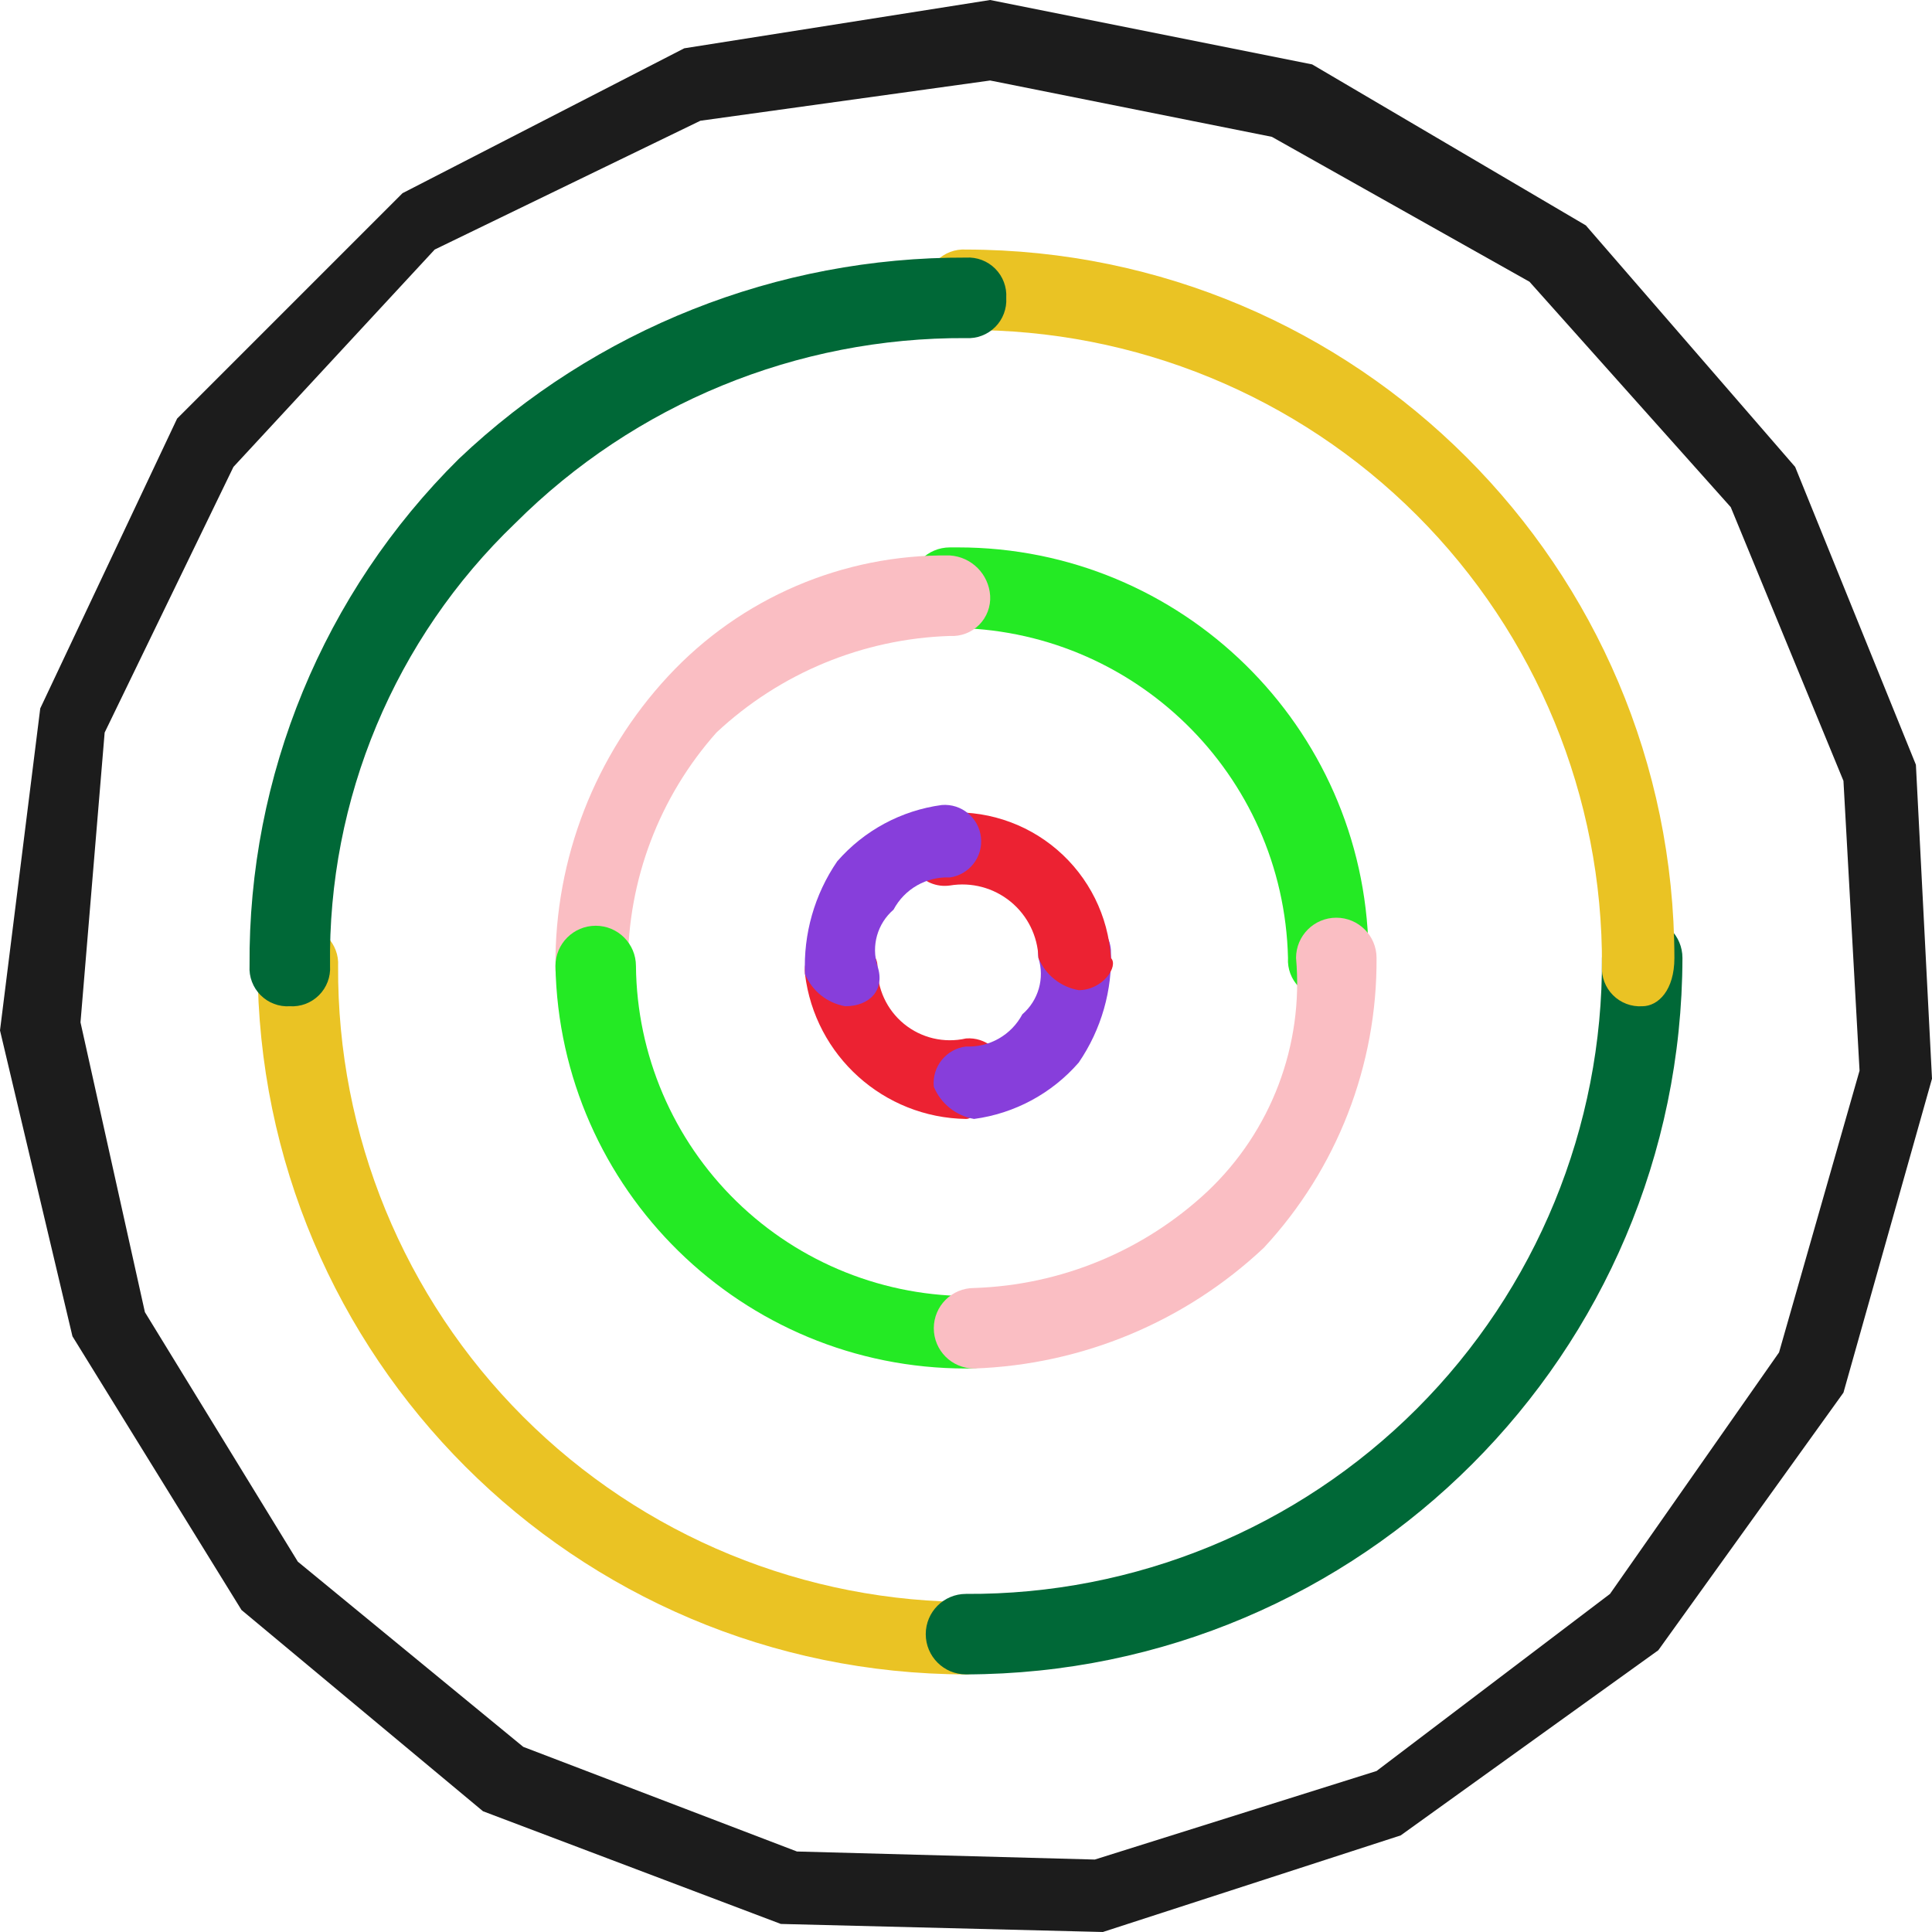
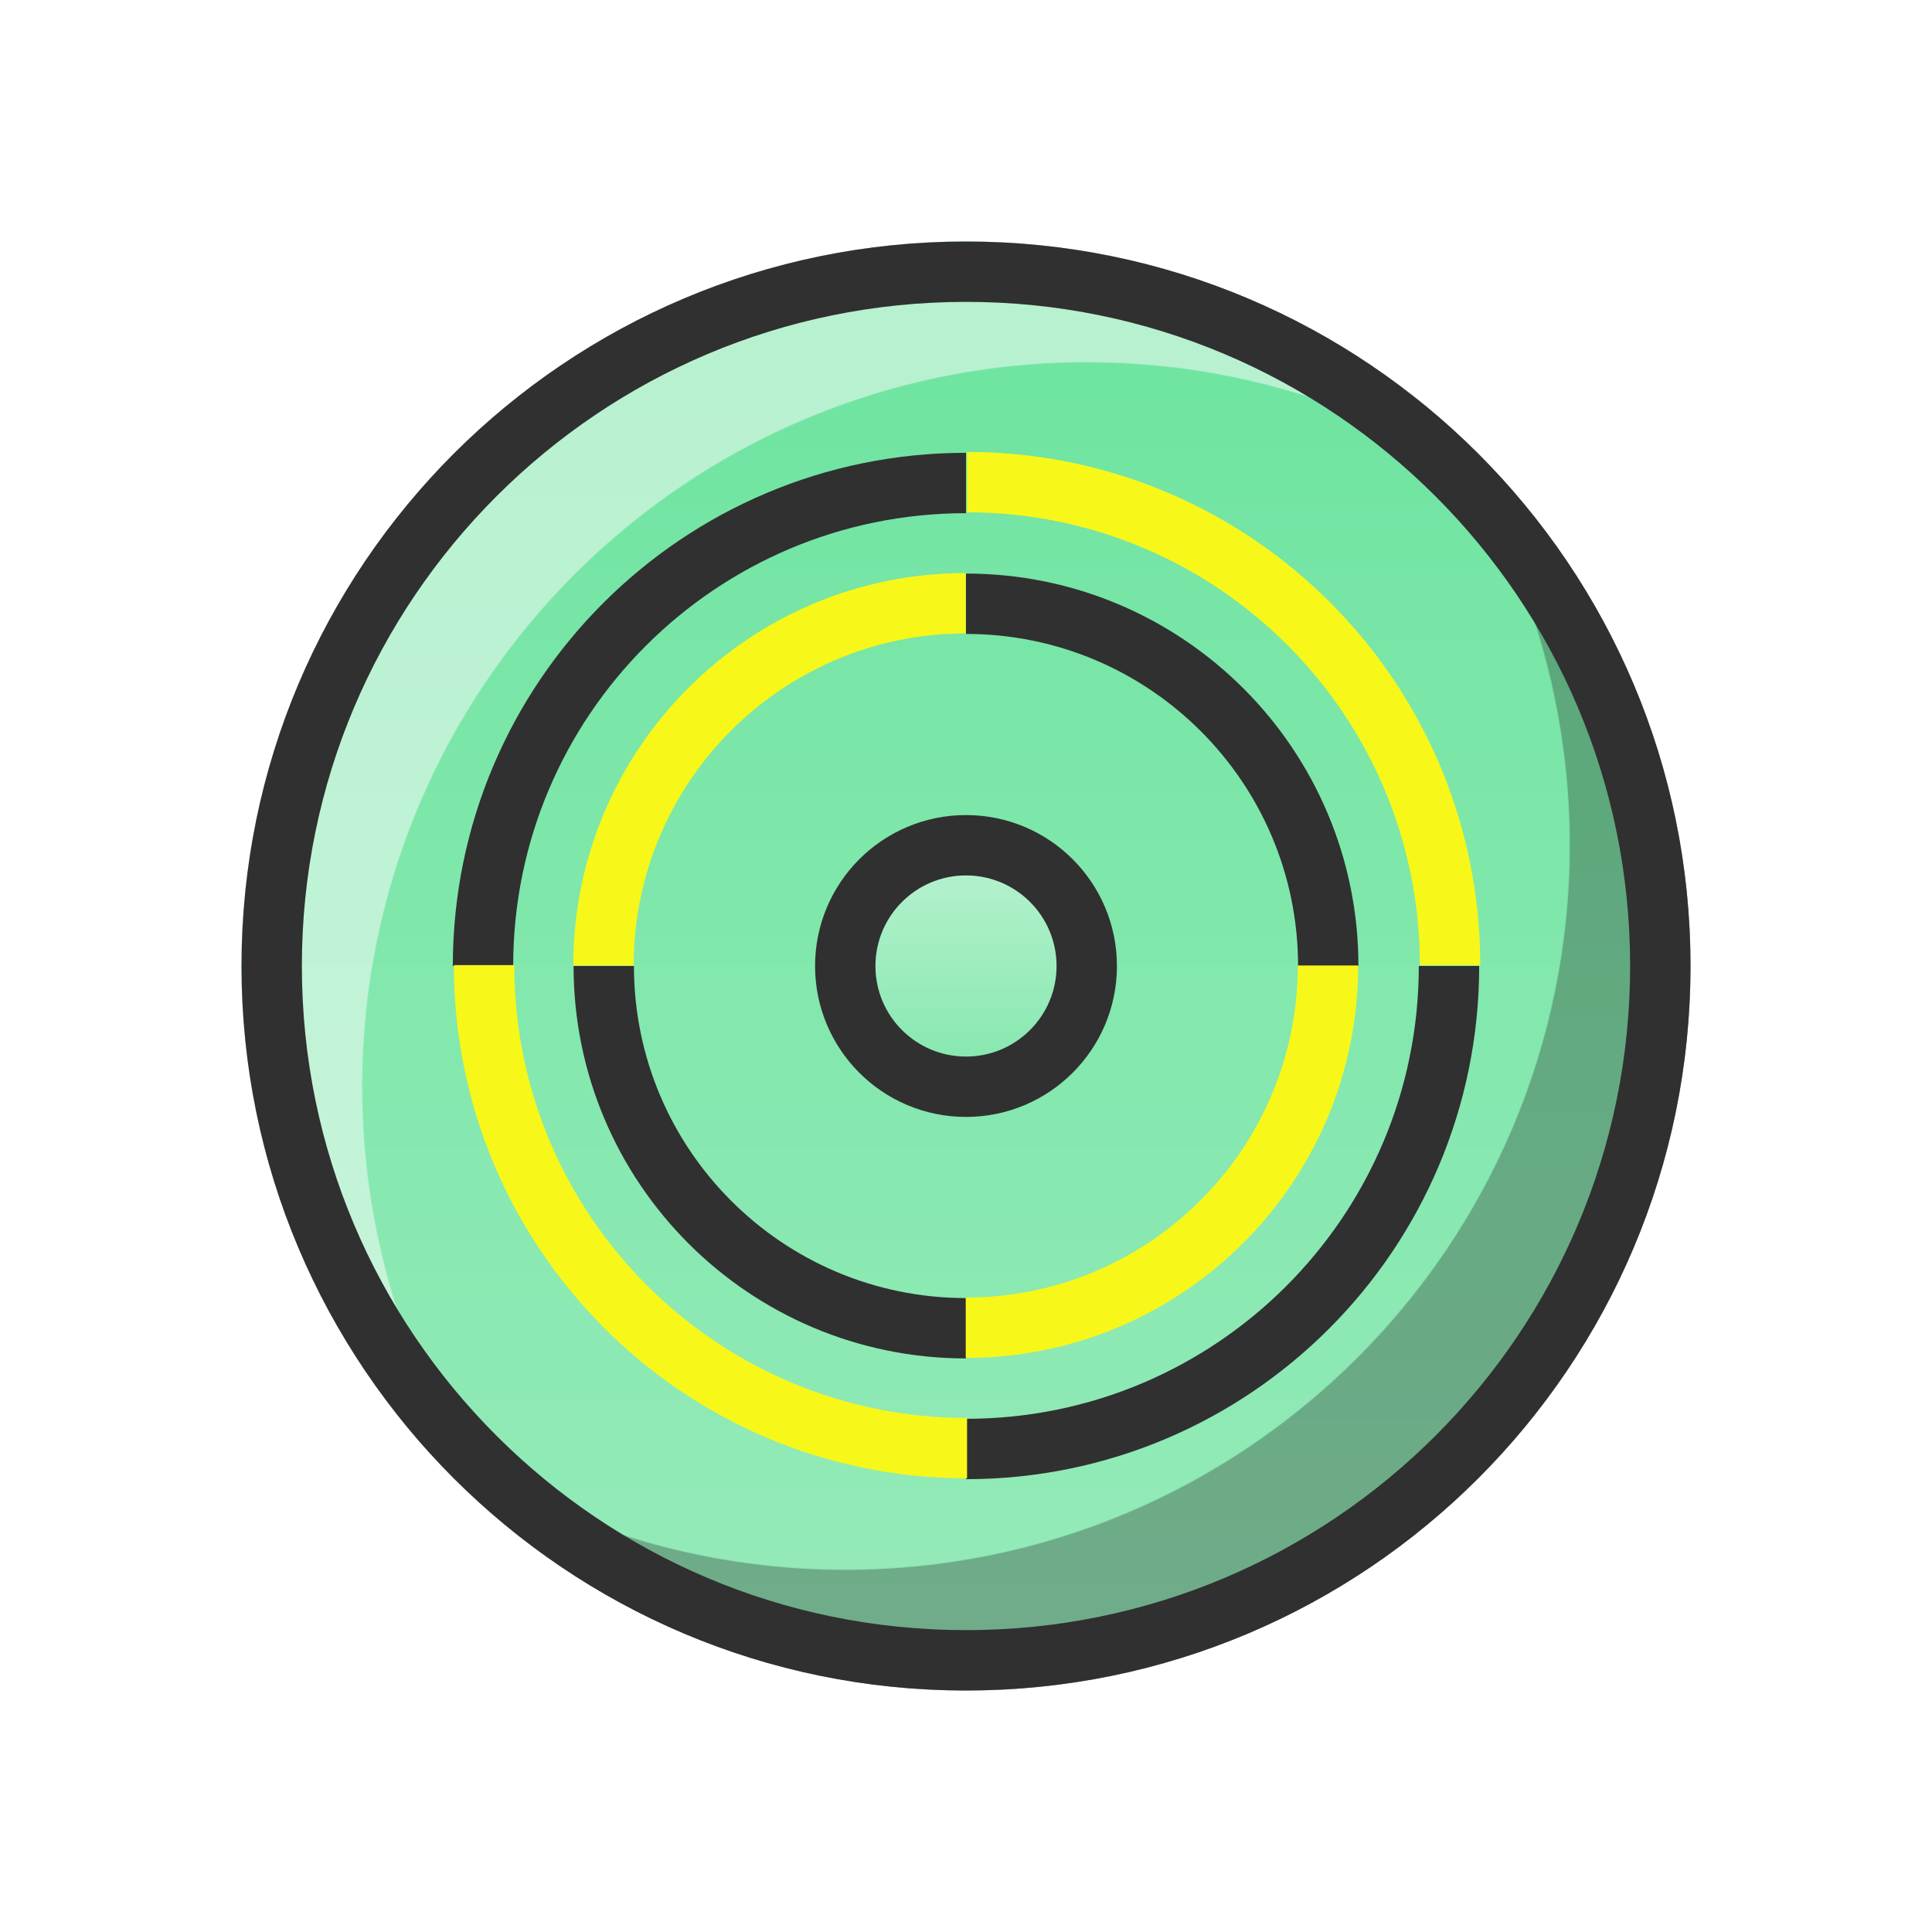
- <svg xmlns="http://www.w3.org/2000/svg" id="图层_1" data-name="图层 1" width="24px" height="24px" viewBox="0 0 24 24">
-   <g>
-     <path d="M13.7,24l-4-.1L6,22.5,3,20,.9,16.6,0,12.8l.5-4L2.2,5.2,5,2.4,8.5.6,12.3,0l4,.8,3.4,2,2.6,3,1.5,3.7.2,3.9-1.1,3.9-2.3,3.2-3.2,2.3ZM9.9,23l3.7.1L17.1,22,20,19.8l2.1-3,1-3.5-.2-3.6L21.5,6.3,19,3.5,15.8,1.7,12.3,1l-3.6.5L5.4,3.1,2.9,5.8,1.3,9.1,1,12.7l.8,3.6,1.9,3.1,2.8,2.3Z" style="fill: #1c1c1c" />
-     <g>
-       <path d="M12,20.8A8.813,8.813,0,0,1,3.2,12a.472.472,0,0,1,.5-.5.472.472,0,0,1,.5.5,7.853,7.853,0,0,0,7.9,7.9.472.472,0,0,1,.5.5A.675.675,0,0,1,12,20.8Z" style="fill: #eac324" />
-       <path d="M12,20.8a.5.5,0,1,1,0-1,7.853,7.853,0,0,0,7.9-7.9.5.5,0,1,1,1,0A8.919,8.919,0,0,1,12,20.8Z" style="fill: #006837" />
-       <path d="M20.4,12.5a.472.472,0,0,1-.5-.5A7.853,7.853,0,0,0,12,4.1a.472.472,0,0,1-.5-.5.472.472,0,0,1,.5-.5,8.813,8.813,0,0,1,8.8,8.8C20.8,12.3,20.6,12.5,20.4,12.5Z" style="fill: #eac324" />
-       <path d="M3.6,12.5a.472.472,0,0,1-.5-.5A8.767,8.767,0,0,1,5.7,5.7,9.1,9.1,0,0,1,12,3.2h0a.472.472,0,0,1,.5.5.472.472,0,0,1-.5.5h0A7.865,7.865,0,0,0,6.4,6.5,7.472,7.472,0,0,0,4.1,12,.472.472,0,0,1,3.6,12.5Z" style="fill: #006837" />
-     </g>
-     <g>
-       <path d="M16.5,12.4a.472.472,0,0,1-.5-.5,4.2,4.2,0,0,0-4.2-4.1.5.5,0,0,1,0-1h.1a5.1,5.1,0,0,1,5.1,5,.56.56,0,0,1-.5.6Z" style="fill: #24ea24" />
-       <path d="M7.4,12.5a.472.472,0,0,1-.5-.5A5.239,5.239,0,0,1,8.3,8.4a4.691,4.691,0,0,1,3.5-1.5.536.536,0,0,1,.5.5.472.472,0,0,1-.5.5A4.454,4.454,0,0,0,8.9,9.1,4.357,4.357,0,0,0,7.8,12a.4.4,0,0,1-.4.5Z" style="fill: #fabec3" />
-       <path d="M12,17a5.1,5.1,0,0,1-5.1-5,.5.5,0,0,1,1,0,4.14,4.14,0,0,0,4.2,4.1h.1a.472.472,0,0,1,.5.5c0,.3-.4.4-.7.4Z" style="fill: #24ea24" />
-       <path d="M12.1,17a.5.5,0,0,1,0-1A4.454,4.454,0,0,0,15,14.8a3.56,3.56,0,0,0,1.1-2.9.5.5,0,1,1,1,0,5.239,5.239,0,0,1-1.4,3.6A5.535,5.535,0,0,1,12.1,17Z" style="fill: #fabec3" />
-     </g>
-     <g>
-       <path d="M12,13.9a2.046,2.046,0,0,1-2-1.8.458.458,0,0,1,.4-.5c.2,0,.5.2.5.4a.9.9,0,0,0,1.1.9.453.453,0,0,1,.1.9A.1.1,0,0,1,12,13.9Z" style="fill: #ec2232" />
-       <path d="M12.1,13.9a.664.664,0,0,1-.5-.4A.458.458,0,0,1,12,13a.755.755,0,0,0,.7-.4.663.663,0,0,0,.2-.7.453.453,0,1,1,.9-.1,2.3,2.3,0,0,1-.4,1.4,2.091,2.091,0,0,1-1.3.7Z" style="fill: #873edb" />
-       <path d="M13.4,12.3a.664.664,0,0,1-.5-.4.945.945,0,0,0-1.1-.9.453.453,0,1,1-.1-.9,1.925,1.925,0,0,1,2.1,1.8c.1.1-.1.4-.4.4Z" style="fill: #ec2232" />
-       <path d="M10.5,12.5a.664.664,0,0,1-.5-.4,2.3,2.3,0,0,1,.4-1.4,2.091,2.091,0,0,1,1.3-.7.453.453,0,0,1,.1.9.755.755,0,0,0-.7.4.663.663,0,0,0-.2.7c.1.3-.1.5-.4.5Z" style="fill: #873edb" />
+ <svg xmlns="http://www.w3.org/2000/svg" xmlns:xlink="http://www.w3.org/1999/xlink" width="16px" height="16px" viewBox="0 0 16 16" version="1.1">
+   <defs>
+     <linearGradient x1="50%" y1="0%" x2="50%" y2="97.634%" id="linearGradient-1">
+       <stop stop-color="#5CE094" offset="0%" />
+       <stop stop-color="#8AE9B2" offset="100%" />
+     </linearGradient>
+     <circle id="path-2" cx="8" cy="8" r="6" />
+     <filter x="-4.2%" y="-4.2%" width="108.3%" height="108.3%" filterUnits="objectBoundingBox" id="filter-3">
+       <feOffset dx="1" dy="1" in="SourceAlpha" result="shadowOffsetInner1" />
+       <feComposite in="shadowOffsetInner1" in2="SourceAlpha" operator="arithmetic" k2="-1" k3="1" result="shadowInnerInner1" />
+       <feColorMatrix values="0 0 0 0 1   0 0 0 0 1   0 0 0 0 1  0 0 0 0.5 0" type="matrix" in="shadowInnerInner1" result="shadowMatrixInner1" />
+       <feOffset dx="-1" dy="-1" in="SourceAlpha" result="shadowOffsetInner2" />
+       <feComposite in="shadowOffsetInner2" in2="SourceAlpha" operator="arithmetic" k2="-1" k3="1" result="shadowInnerInner2" />
+       <feColorMatrix values="0 0 0 0 0   0 0 0 0 0   0 0 0 0 0  0 0 0 0.3 0" type="matrix" in="shadowInnerInner2" result="shadowMatrixInner2" />
+       <feMerge>
+         <feMergeNode in="shadowMatrixInner1" />
+         <feMergeNode in="shadowMatrixInner2" />
+       </feMerge>
+     </filter>
+     <linearGradient x1="50%" y1="0%" x2="50%" y2="100%" id="linearGradient-4">
+       <stop stop-color="#B2F0CC" offset="0%" />
+       <stop stop-color="#73E5A3" offset="100%" />
+     </linearGradient>
+   </defs>
+   <g id="图标" stroke="none" stroke-width="1" fill="none" fill-rule="evenodd" opacity="0.9">
+     <g id="修改部分备份" transform="translate(-388, -122)">
+       <g id="等位图观测" transform="translate(388, 122)">
+         <g id="椭圆形">
+           <use fill="url(#linearGradient-1)" fill-rule="evenodd" xlink:href="#path-2" />
+           <use fill="black" fill-opacity="1" filter="url(#filter-3)" xlink:href="#path-2" />
+           <circle stroke="#1A1A1A" stroke-width="0.5" stroke-linejoin="square" cx="8" cy="8" r="5.75" />
+         </g>
+         <path d="M8,4 C5.791,4 4,5.791 4,8 M8,12 C10.209,12 12,10.209 12,8" id="形状" stroke="#1A1A1A" stroke-width="0.5" />
+         <path d="M8.009,3.992 C5.799,3.992 4.009,5.783 4.009,7.992 M8.009,11.992 C10.218,11.992 12.009,10.201 12.009,7.992" id="形状备份" stroke="#F6F700" stroke-width="0.5" transform="translate(8.008545, 7.99231) rotate(-270) translate(-8.008545, -7.99231) " />
+         <path d="M5,8 C5,9.657 6.343,11 8,11 M11,8 C11,6.343 9.657,5 8,5" id="形状" stroke="#1A1A1A" stroke-width="0.5" />
+         <path d="M4.998,7.995 C4.998,9.652 6.341,10.995 7.998,10.995 M10.998,7.995 C10.998,6.339 9.655,4.995 7.998,4.995" id="形状备份-2" stroke="#F6F700" stroke-width="0.5" transform="translate(7.998291, 7.995483) rotate(-90) translate(-7.998291, -7.995483) " />
+         <circle id="椭圆形" stroke="#1A1A1A" stroke-width="0.5" fill="url(#linearGradient-4)" cx="8" cy="8" r="1" />
+       </g>
    </g>
  </g>
</svg>
